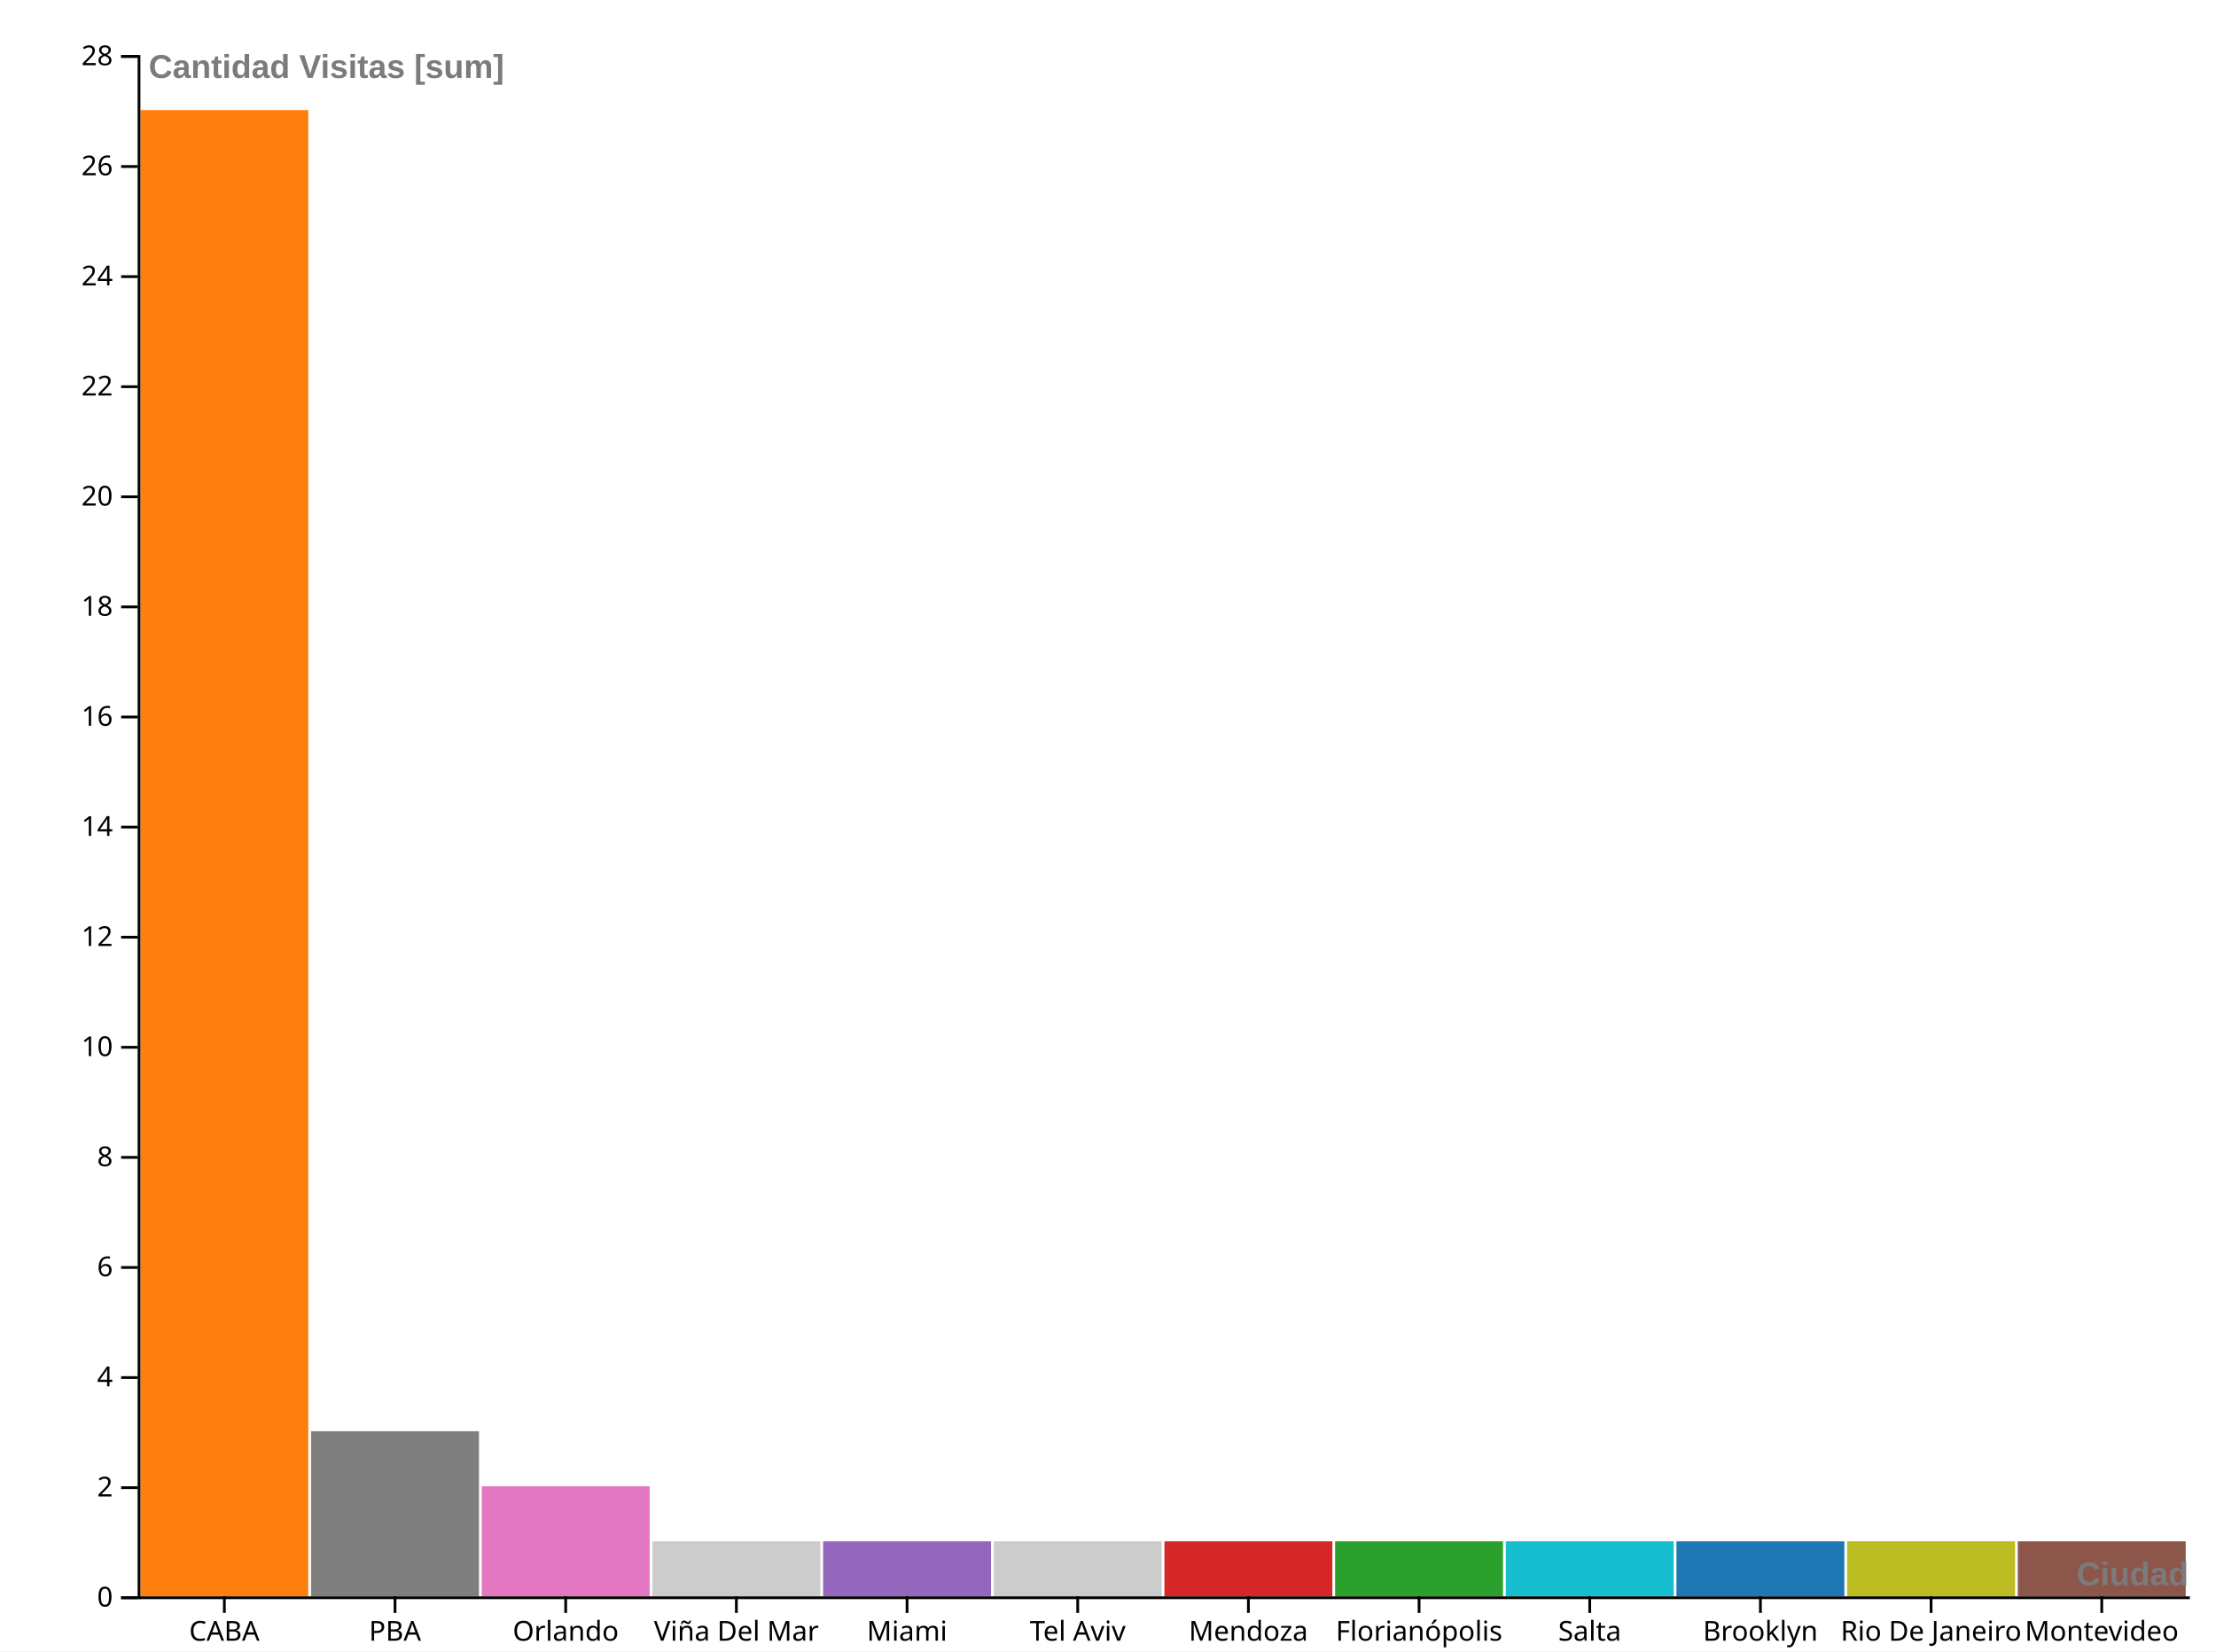
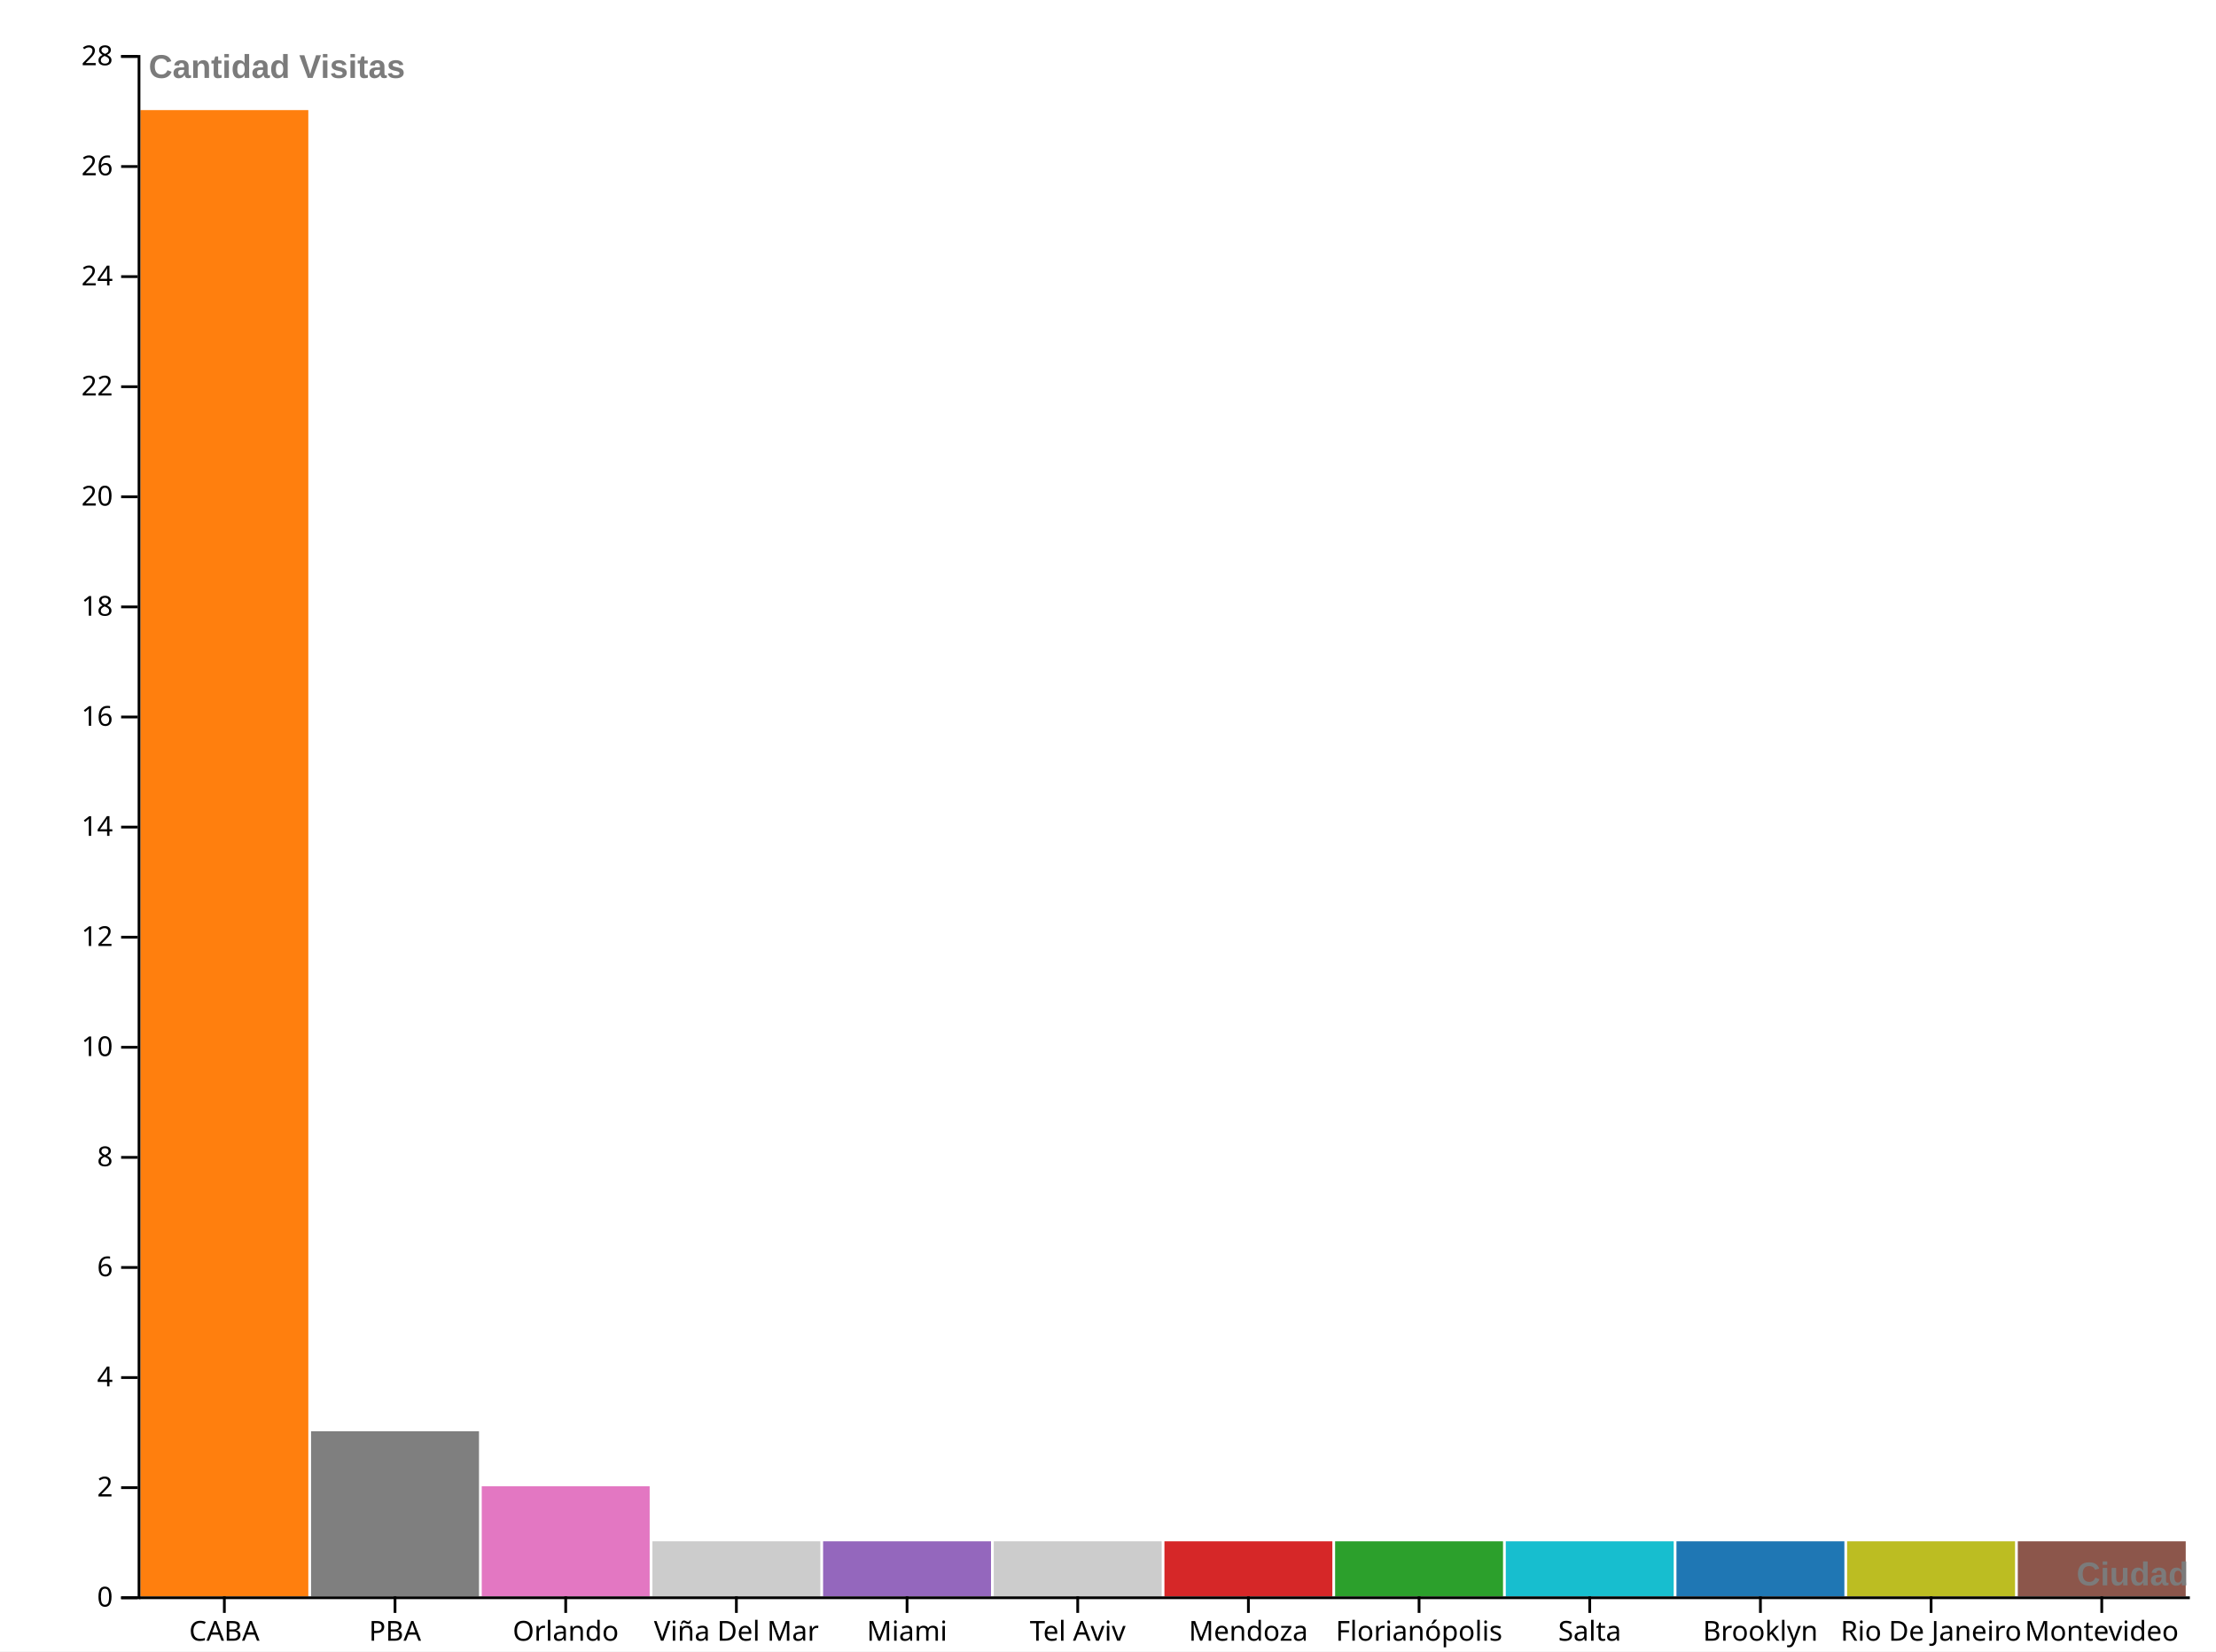
<svg xmlns="http://www.w3.org/2000/svg" width="805" height="600">
  <rect width="805" height="600" x="0" y="0" fill="#FFFFFF" id="background" />
  <g id="viz">
    <g transform="translate(0,0)">
      <g transform="translate(50,20)">
        <g class="bars">
          <rect id="undefined - CABA" x="0.999" y="20" height="540" width="61.001" fill="#ff7f0e" />
          <rect id="undefined - PBA" x="62.999" y="500" height="60" width="61.001" fill="#7f7f7f" />
          <rect id="undefined - Orlando" x="124.999" y="520" height="40" width="61.001" fill="#e377c2" />
          <rect id="undefined - Viña Del Mar" x="186.999" y="540" height="20" width="61.001" fill="#cccccc" />
          <rect id="undefined - Miami" x="248.999" y="540" height="20" width="61.001" fill="#9467bd" />
          <rect id="undefined - Tel Aviv" x="310.999" y="540" height="20" width="61.001" fill="#cccccc" />
          <rect id="undefined - Mendoza" x="372.999" y="540" height="20" width="61.001" fill="#d62728" />
          <rect id="undefined - Florianópolis" x="434.999" y="540" height="20" width="61.001" fill="#2ca02c" />
          <rect id="undefined - Salta" x="497" y="540" height="20" width="61.001" fill="#17becf" />
          <rect id="undefined - Brooklyn" x="559" y="540" height="20" width="61.001" fill="#1f77b4" />
          <rect id="undefined - Rio De Janeiro" x="621" y="540" height="20" width="61.001" fill="#bcbd22" />
          <rect id="undefined - Montevideo" x="683" y="540" height="20" width="61.001" fill="#8c564b" />
        </g>
        <g id="xAxis" transform="translate(0,560)" fill="none" font-size="10" font-family="sans-serif" text-anchor="middle">
          <path class="domain" stroke="currentColor" d="M0.5,0.5H745.5" />
          <g class="tick" opacity="1" transform="translate(31.49939,0)">
            <line stroke="currentColor" y2="6" />
            <text fill="currentColor" y="9" dy="0.71em">CABA</text>
          </g>
          <g class="tick" opacity="1" transform="translate(93.4995,0)">
            <line stroke="currentColor" y2="6" />
            <text fill="currentColor" y="9" dy="0.71em">PBA</text>
          </g>
          <g class="tick" opacity="1" transform="translate(155.4996,0)">
            <line stroke="currentColor" y2="6" />
            <text fill="currentColor" y="9" dy="0.71em">Orlando</text>
          </g>
          <g class="tick" opacity="1" transform="translate(217.4997,0)">
            <line stroke="currentColor" y2="6" />
            <text fill="currentColor" y="9" dy="0.71em">Viña Del Mar</text>
          </g>
          <g class="tick" opacity="1" transform="translate(279.4998,0)">
            <line stroke="currentColor" y2="6" />
            <text fill="currentColor" y="9" dy="0.71em">Miami</text>
          </g>
          <g class="tick" opacity="1" transform="translate(341.4999,0)">
            <line stroke="currentColor" y2="6" />
            <text fill="currentColor" y="9" dy="0.71em">Tel Aviv</text>
          </g>
          <g class="tick" opacity="1" transform="translate(403.5001,0)">
            <line stroke="currentColor" y2="6" />
            <text fill="currentColor" y="9" dy="0.71em">Mendoza</text>
          </g>
          <g class="tick" opacity="1" transform="translate(465.5002,0)">
            <line stroke="currentColor" y2="6" />
            <text fill="currentColor" y="9" dy="0.71em">Florianópolis</text>
          </g>
          <g class="tick" opacity="1" transform="translate(527.5003,0)">
            <line stroke="currentColor" y2="6" />
            <text fill="currentColor" y="9" dy="0.71em">Salta</text>
          </g>
          <g class="tick" opacity="1" transform="translate(589.5004,0)">
            <line stroke="currentColor" y2="6" />
            <text fill="currentColor" y="9" dy="0.71em">Brooklyn</text>
          </g>
          <g class="tick" opacity="1" transform="translate(651.5005,0)">
            <line stroke="currentColor" y2="6" />
            <text fill="currentColor" y="9" dy="0.71em">Rio De Janeiro</text>
          </g>
          <g class="tick" opacity="1" transform="translate(713.5006,0)">
            <line stroke="currentColor" y2="6" />
            <text fill="currentColor" y="9" dy="0.71em">Montevideo</text>
          </g>
          <text x="745" y="-4" text-anchor="end" style="font-family: Arial, sans-serif; font-size: 12px; fill: rgb(123, 123, 123); font-weight: bold;">Ciudad</text>
        </g>
        <g id="yAxis" fill="none" font-size="10" font-family="sans-serif" text-anchor="end">
          <path class="domain" stroke="currentColor" d="M-6,560.5H0.5V0.5H-6" />
          <g class="tick" opacity="1" transform="translate(0,560.5)">
            <line stroke="currentColor" x2="-6" />
            <text fill="currentColor" x="-9" dy="0.32em">0</text>
          </g>
          <g class="tick" opacity="1" transform="translate(0,520.5)">
            <line stroke="currentColor" x2="-6" />
            <text fill="currentColor" x="-9" dy="0.32em">2</text>
          </g>
          <g class="tick" opacity="1" transform="translate(0,480.5)">
            <line stroke="currentColor" x2="-6" />
            <text fill="currentColor" x="-9" dy="0.32em">4</text>
          </g>
          <g class="tick" opacity="1" transform="translate(0,440.5)">
            <line stroke="currentColor" x2="-6" />
            <text fill="currentColor" x="-9" dy="0.32em">6</text>
          </g>
          <g class="tick" opacity="1" transform="translate(0,400.5)">
            <line stroke="currentColor" x2="-6" />
            <text fill="currentColor" x="-9" dy="0.32em">8</text>
          </g>
          <g class="tick" opacity="1" transform="translate(0,360.5)">
            <line stroke="currentColor" x2="-6" />
            <text fill="currentColor" x="-9" dy="0.32em">10</text>
          </g>
          <g class="tick" opacity="1" transform="translate(0,320.5)">
            <line stroke="currentColor" x2="-6" />
            <text fill="currentColor" x="-9" dy="0.32em">12</text>
          </g>
          <g class="tick" opacity="1" transform="translate(0,280.5)">
            <line stroke="currentColor" x2="-6" />
            <text fill="currentColor" x="-9" dy="0.32em">14</text>
          </g>
          <g class="tick" opacity="1" transform="translate(0,240.5)">
            <line stroke="currentColor" x2="-6" />
            <text fill="currentColor" x="-9" dy="0.32em">16</text>
          </g>
          <g class="tick" opacity="1" transform="translate(0,200.5)">
            <line stroke="currentColor" x2="-6" />
            <text fill="currentColor" x="-9" dy="0.32em">18</text>
          </g>
          <g class="tick" opacity="1" transform="translate(0,160.5)">
            <line stroke="currentColor" x2="-6" />
            <text fill="currentColor" x="-9" dy="0.32em">20</text>
          </g>
          <g class="tick" opacity="1" transform="translate(0,120.5)">
            <line stroke="currentColor" x2="-6" />
            <text fill="currentColor" x="-9" dy="0.32em">22</text>
          </g>
          <g class="tick" opacity="1" transform="translate(0,80.5)">
            <line stroke="currentColor" x2="-6" />
            <text fill="currentColor" x="-9" dy="0.32em">24</text>
          </g>
          <g class="tick" opacity="1" transform="translate(0,40.5)">
            <line stroke="currentColor" x2="-6" />
            <text fill="currentColor" x="-9" dy="0.32em">26</text>
          </g>
          <g class="tick" opacity="1" transform="translate(0,0.5)">
            <line stroke="currentColor" x2="-6" />
            <text fill="currentColor" x="-9" dy="0.32em">28</text>
          </g>
-           <text x="4" text-anchor="start" dominant-baseline="hanging" style="font-family: Arial, sans-serif; font-size: 12px; fill: rgb(123, 123, 123); font-weight: bold;">Cantidad Visitas [sum]</text>
+           <text x="4" text-anchor="start" dominant-baseline="hanging" style="font-family: Arial, sans-serif; font-size: 12px; fill: rgb(123, 123, 123); font-weight: bold;">Cantidad Visitas</text>
        </g>
      </g>
      <text y="4" x="4" style="font-family: Arial, sans-serif; font-size: 12px; fill: black; font-weight: bold; dominant-baseline: hanging;" />
    </g>
  </g>
</svg>
